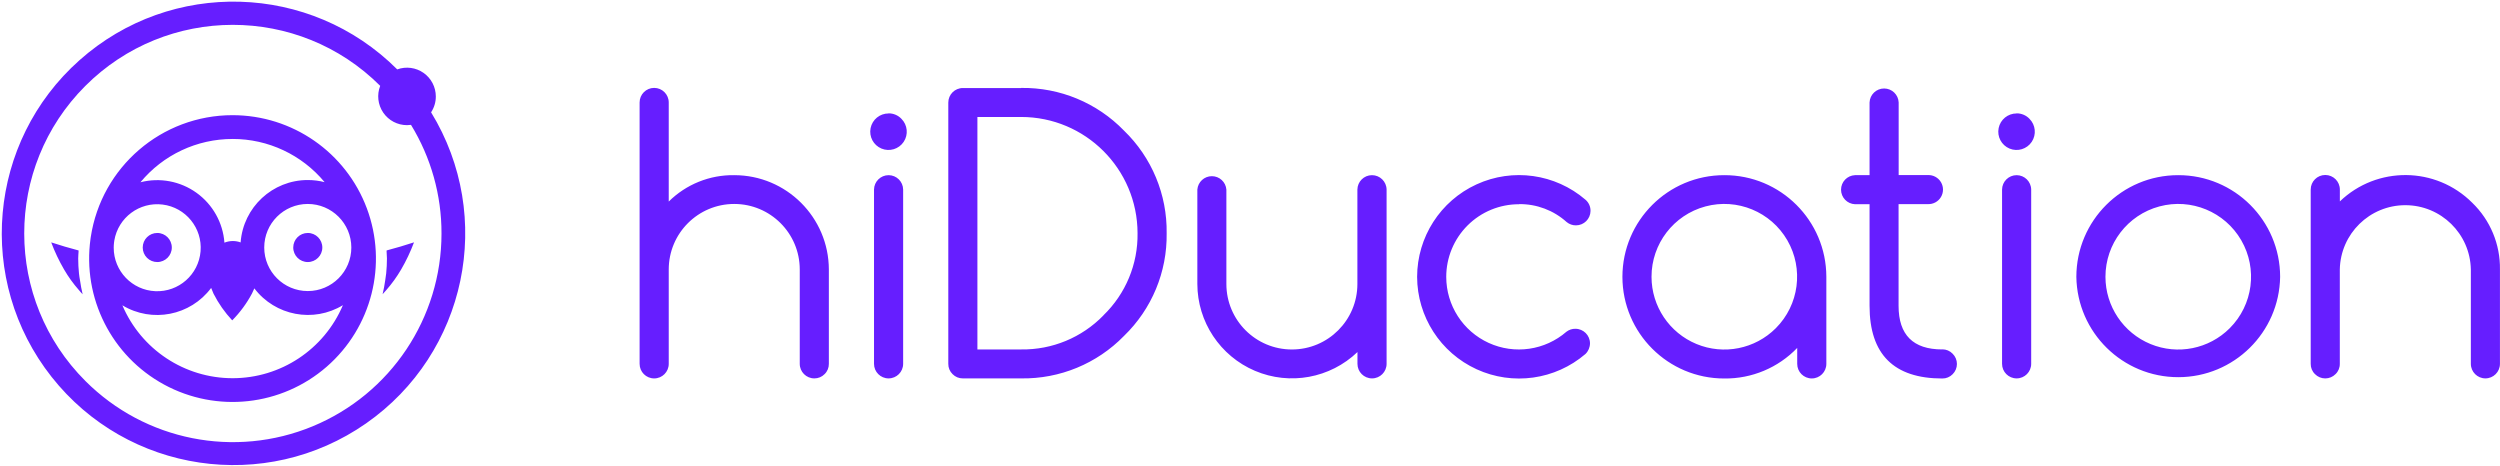
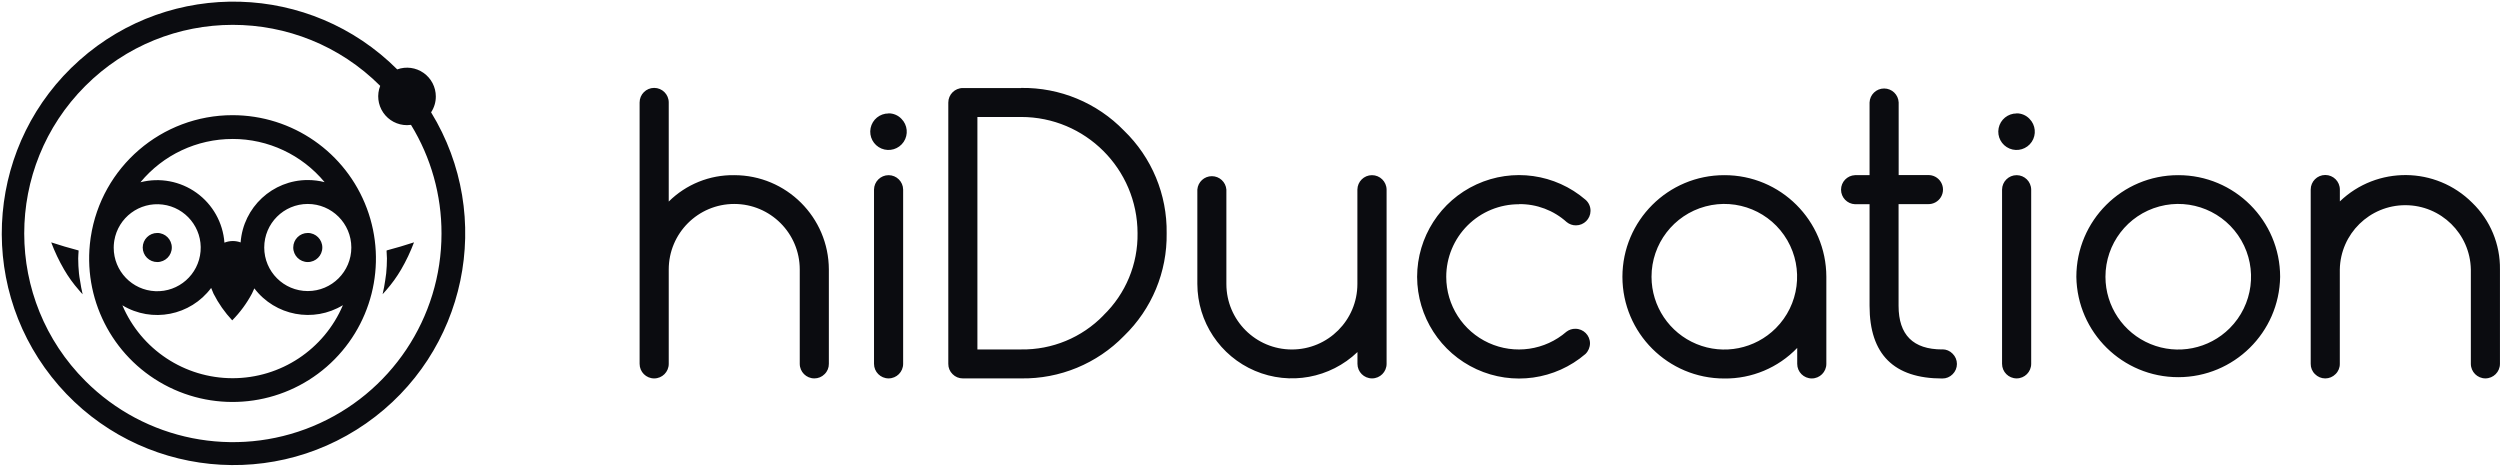
<svg xmlns="http://www.w3.org/2000/svg" viewBox="0 0 1041.89 194.14">
  <defs>
-     <style>.cls-1{fill:#661eff;}</style>
+     <style>.cls-1{fill:#0B0C10;}</style>
  </defs>
  <g id="hiDucation_horizontal_blue">
    <path id="hiDucation_horizontal_blue-2" data-name="hiDucation_horizontal_blue" class="cls-1" d="M96.92,48A59.77,59.77,0,0,0,37.83,98.77c0,.23-.07.47-.1.7A59.76,59.76,0,1,0,96.92,48Zm0,9.91a49.77,49.77,0,0,1,38.36,18,28.4,28.4,0,0,0-7-.88,28.07,28.07,0,0,0-28,26,9.38,9.38,0,0,0-3.14-.58h0c-.06,0-.11,0-.16,0h0a9.51,9.51,0,0,0-3.45.68,28.09,28.09,0,0,0-35-25.17A49.76,49.76,0,0,1,96.92,57.92ZM47.52,101.1c0-.28.07-.57.12-.86a18.13,18.13,0,1,1-.25,3A18.56,18.56,0,0,1,47.52,101.1Zm49.4,56.52A49.93,49.93,0,0,1,51,127.24,28.07,28.07,0,0,0,88,120c.31.82.65,1.63,1,2.41v0a48.24,48.24,0,0,0,7.78,11.1A48.11,48.11,0,0,0,105,122.35v0c.36-.71.67-1.43,1-2.17a28.06,28.06,0,0,0,36.91,7A49.92,49.92,0,0,1,96.92,157.62Zm49.5-54.47A18.15,18.15,0,1,1,128.27,85,18.17,18.17,0,0,1,146.42,103.15Zm14.69,1.53c0,1,.15,2,.15,3.06,0,2.08-.12,4.14-.31,6.17-.1,1-.28,2-.42,3-.28,1.94-.63,3.84-1.08,5.71.54-.55,1-1.15,1.55-1.74a55.36,55.36,0,0,0,6.17-8.56A74.62,74.62,0,0,0,172.54,101c-3.68,1.21-7.49,2.34-11.4,3.37C161.13,104.48,161.11,104.58,161.11,104.68Zm-38.9-1.53a6.06,6.06,0,1,0,6.06-6.06A6.06,6.06,0,0,0,122.21,103.15Zm-89.3,10.76c-.2-2-.32-4.09-.32-6.17,0-1,.11-2,.16-3.06,0-.1,0-.2,0-.3q-5.88-1.55-11.41-3.37a74.68,74.68,0,0,0,5.38,11.33,54.06,54.06,0,0,0,6.17,8.56c.51.59,1,1.19,1.55,1.74-.45-1.87-.8-3.77-1.08-5.71C33.18,115.93,33,114.93,32.91,113.91Zm32.63-4.7a6.06,6.06,0,1,0-6.06-6.06A6.05,6.05,0,0,0,65.54,109.21Zm116.09-69a12,12,0,0,0-16.08-11.29,96.57,96.57,0,1,0,14.11,17.89A11.92,11.92,0,0,0,181.63,40.18ZM184,97.32A86.92,86.92,0,0,1,35.59,158.78a86.91,86.91,0,0,1,122.86-123,12,12,0,0,0,11.18,16.38,11.38,11.38,0,0,0,1.66-.12A86.32,86.32,0,0,1,184,97.32ZM718.62,73a42.42,42.42,0,0,0-42.47,42.37,42.42,42.42,0,0,0,42.47,42.37A41.47,41.47,0,0,0,749,145v6.65a6.07,6.07,0,0,0,12.14,0V115.33A42.42,42.42,0,0,0,718.62,73Zm21.46,63.78a30.34,30.34,0,0,1-51.8-21.41,30.34,30.34,0,1,1,51.8,21.41Zm100.36-89.5a7.61,7.61,0,1,0,5.35,2.23A7.31,7.31,0,0,0,840.44,47.24Zm0,25.72A6.08,6.08,0,0,0,834.37,79v72.63a6.07,6.07,0,0,0,12.14,0V79A6.09,6.09,0,0,0,840.44,73Zm-31,72.63q-18.19,0-18.2-18.16V85.07h12.21a6.06,6.06,0,1,0,0-12.11H791.28V42.7a6.07,6.07,0,0,0-12.13,0V73h-6.07a6.06,6.06,0,0,0,0,12.11h6.07v42.36q0,30.27,30.33,30.27a5.88,5.88,0,0,0,4.29-1.78,6,6,0,0,0,0-8.55A5.88,5.88,0,0,0,809.48,145.59ZM1030.32,84.5a39.44,39.44,0,0,0-55.17-.57V79A6.07,6.07,0,0,0,963,79v72.63a5.82,5.82,0,0,0,1.78,4.28,6,6,0,0,0,8.57,0,5.82,5.82,0,0,0,1.78-4.28V112.3a27.31,27.31,0,0,1,54.61,0v39.34a6.08,6.08,0,0,0,6.06,6.06,6.08,6.08,0,0,0,6.07-6.06V112.3A37.85,37.85,0,0,0,1030.32,84.5ZM907.8,73a42.42,42.42,0,0,0-42.47,42.37,42.47,42.47,0,0,0,84.93,0A42.4,42.4,0,0,0,907.8,73Zm21.46,63.78a30.34,30.34,0,0,1-51.8-21.41,30.34,30.34,0,1,1,51.8,21.41ZM633.06,85.07a29.07,29.07,0,0,1,19.87,7.49,6,6,0,0,0,3.87,1.36,6.08,6.08,0,0,0,6.06-6,6,6,0,0,0-2.12-4.7,42.48,42.48,0,0,0-70.15,32.16,42.5,42.5,0,0,0,70.15,32.15,6.28,6.28,0,0,0,1.9-4.46,6.09,6.09,0,0,0-6.07-6.05,6,6,0,0,0-3.72,1.21,30.27,30.27,0,0,1-50.12-22.85,30.25,30.25,0,0,1,30.33-30.26ZM370.32,73A6.09,6.09,0,0,0,364.25,79v72.63a6.07,6.07,0,0,0,12.14,0V79A6.08,6.08,0,0,0,370.32,73ZM306,73a37.93,37.93,0,0,0-27.3,11V42.7a6.07,6.07,0,0,0-12.14,0V151.64a6.07,6.07,0,0,0,12.14,0V112.3a27.3,27.3,0,0,1,54.6,0v39.34a6.08,6.08,0,0,0,6.06,6.06,5.88,5.88,0,0,0,4.29-1.78,5.82,5.82,0,0,0,1.78-4.28V112.3A39.43,39.43,0,0,0,306,73Zm64.32-25.72a7.61,7.61,0,1,0,5.35,2.23A7.31,7.31,0,0,0,370.32,47.24Zm55.22-10.59H401.28a6.06,6.06,0,0,0-6.07,6.05V151.64a5.82,5.82,0,0,0,1.78,4.28,5.88,5.88,0,0,0,4.29,1.78h24.26A58.55,58.55,0,0,0,468.43,140a58.27,58.27,0,0,0,17.78-42.79,58.26,58.26,0,0,0-17.78-42.78A58.51,58.51,0,0,0,425.54,36.65Zm34.32,94.76a46.85,46.85,0,0,1-34.32,14.18h-18.2V48.75h18.2a48.5,48.5,0,0,1,48.54,48.42A46.6,46.6,0,0,1,459.86,131.41ZM571.77,73A6.09,6.09,0,0,0,565.7,79v39.35a27.3,27.3,0,0,1-54.6,0V79A6.07,6.07,0,0,0,499,79v39.35a39.44,39.44,0,0,0,66.73,28.37v4.91a6.07,6.07,0,0,0,12.14,0V79A6.09,6.09,0,0,0,571.77,73Z" />
  </g>
</svg>
